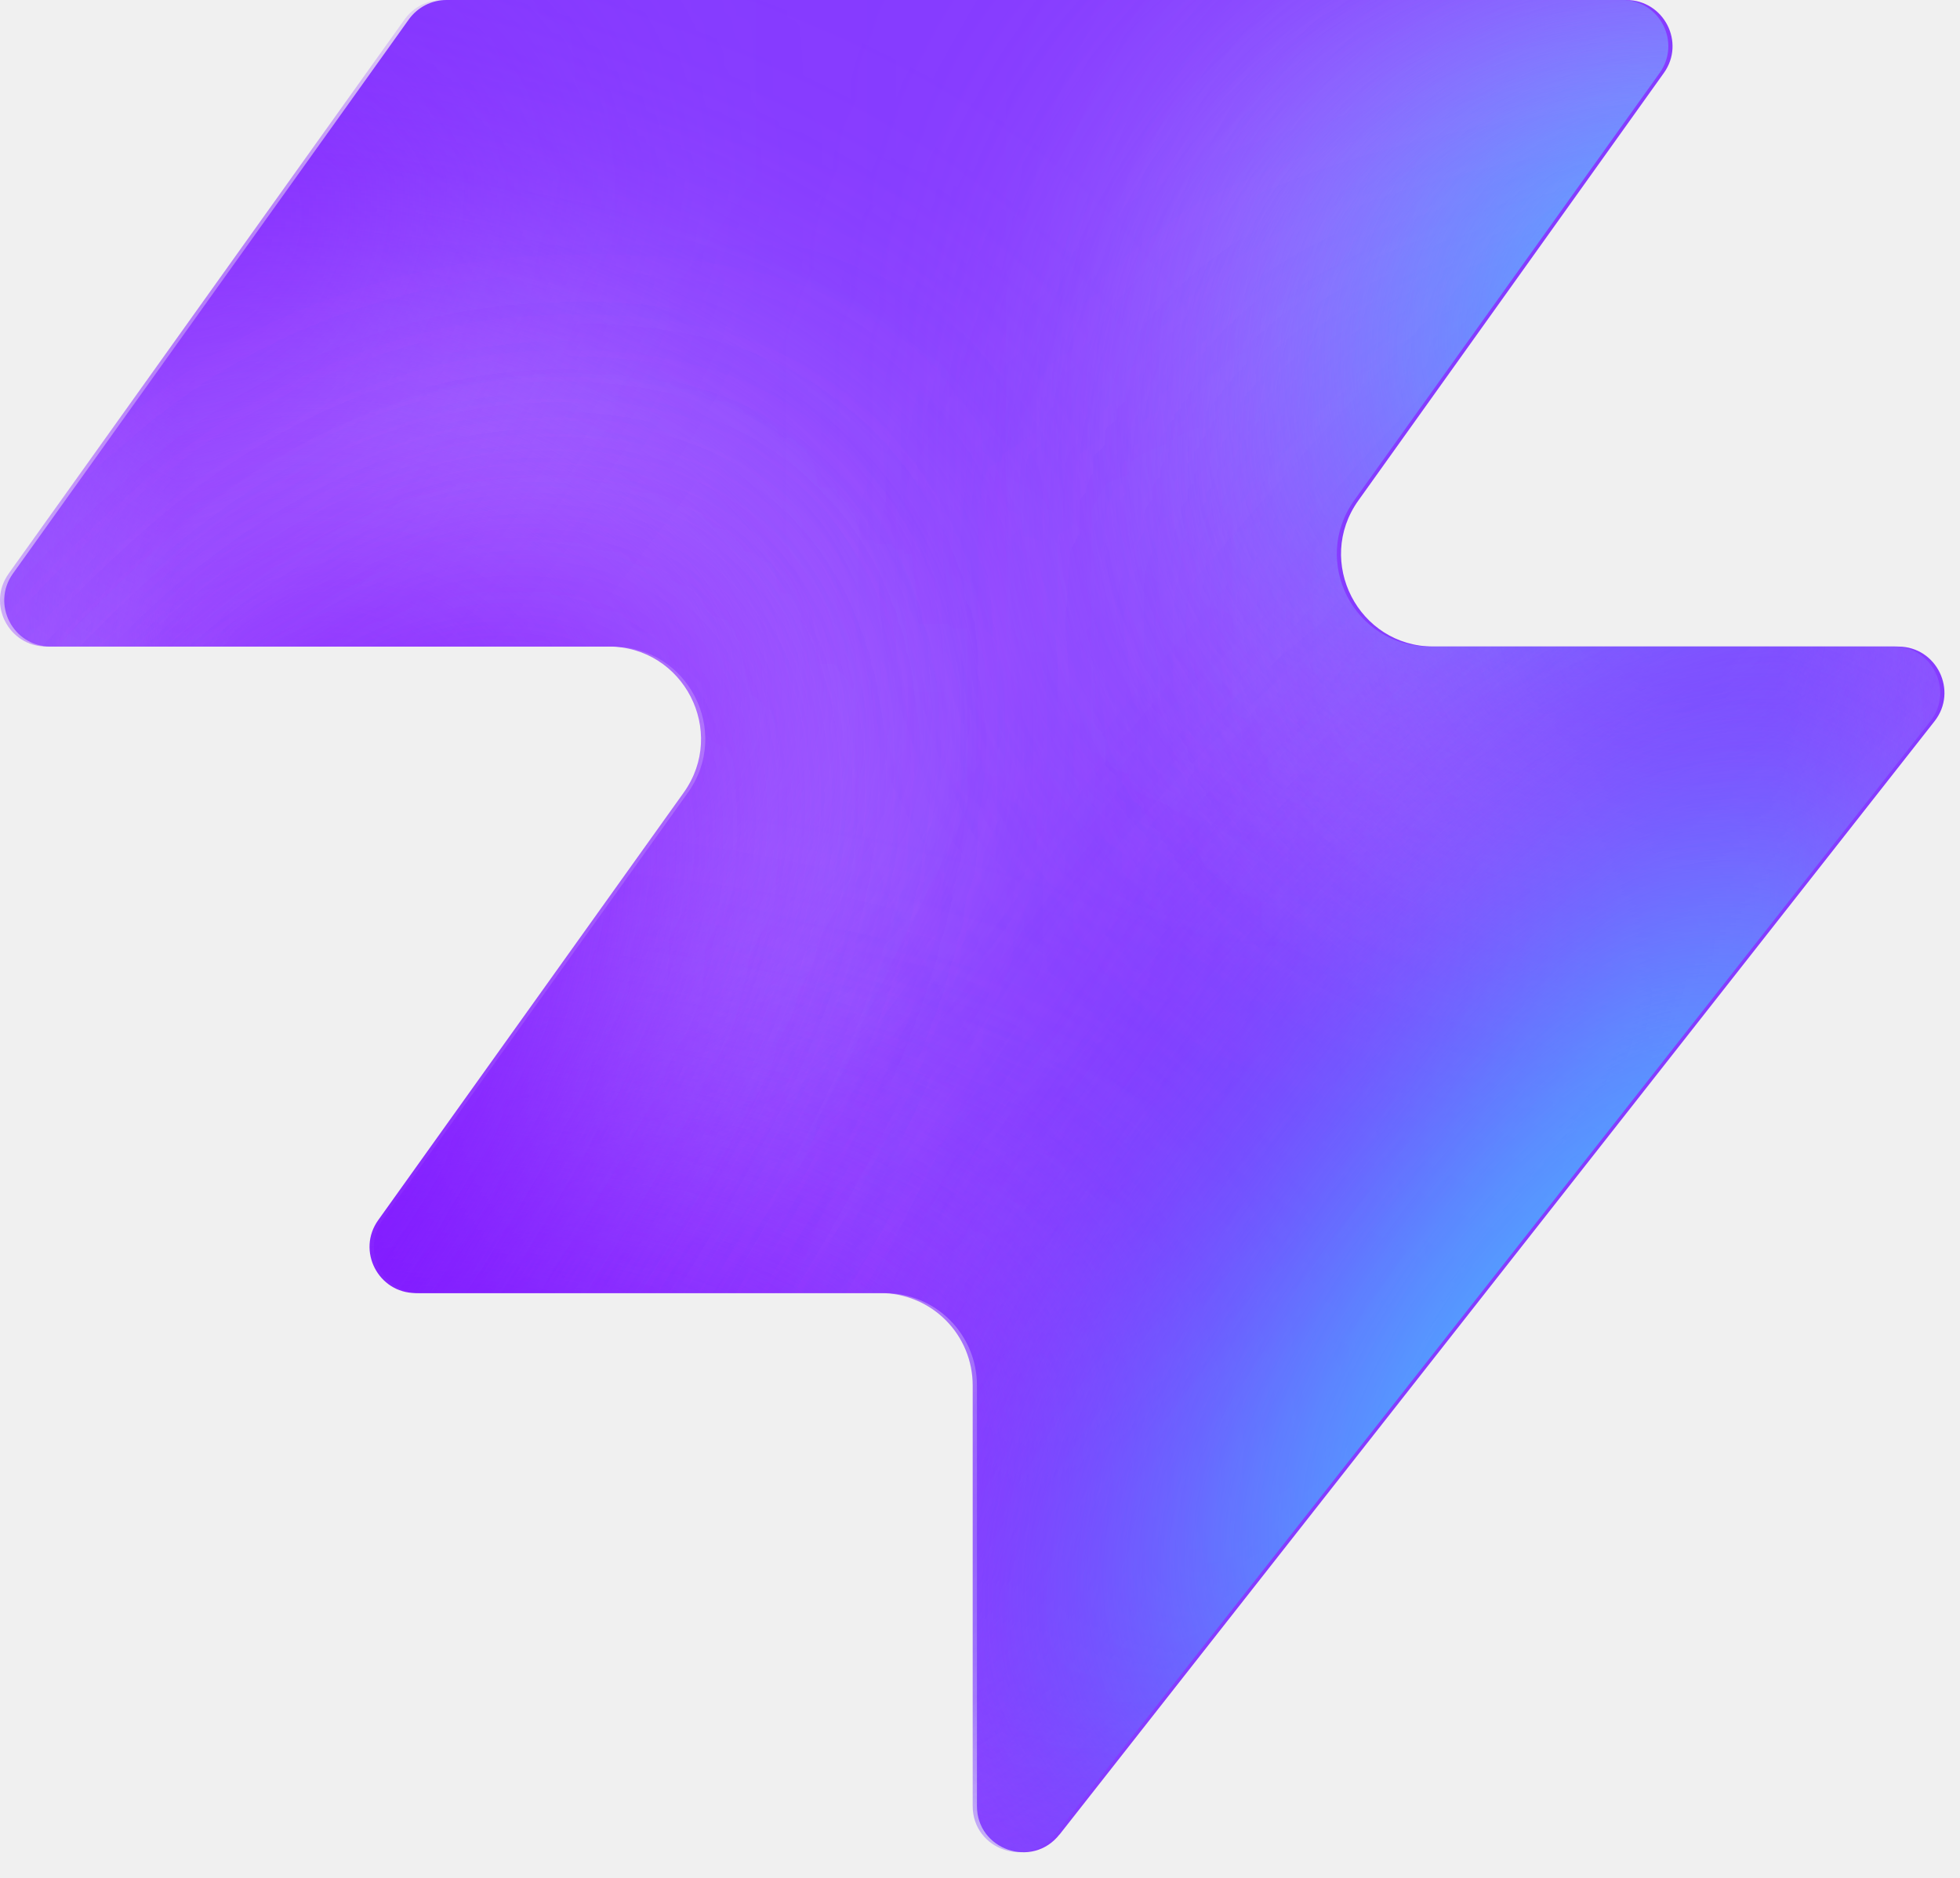
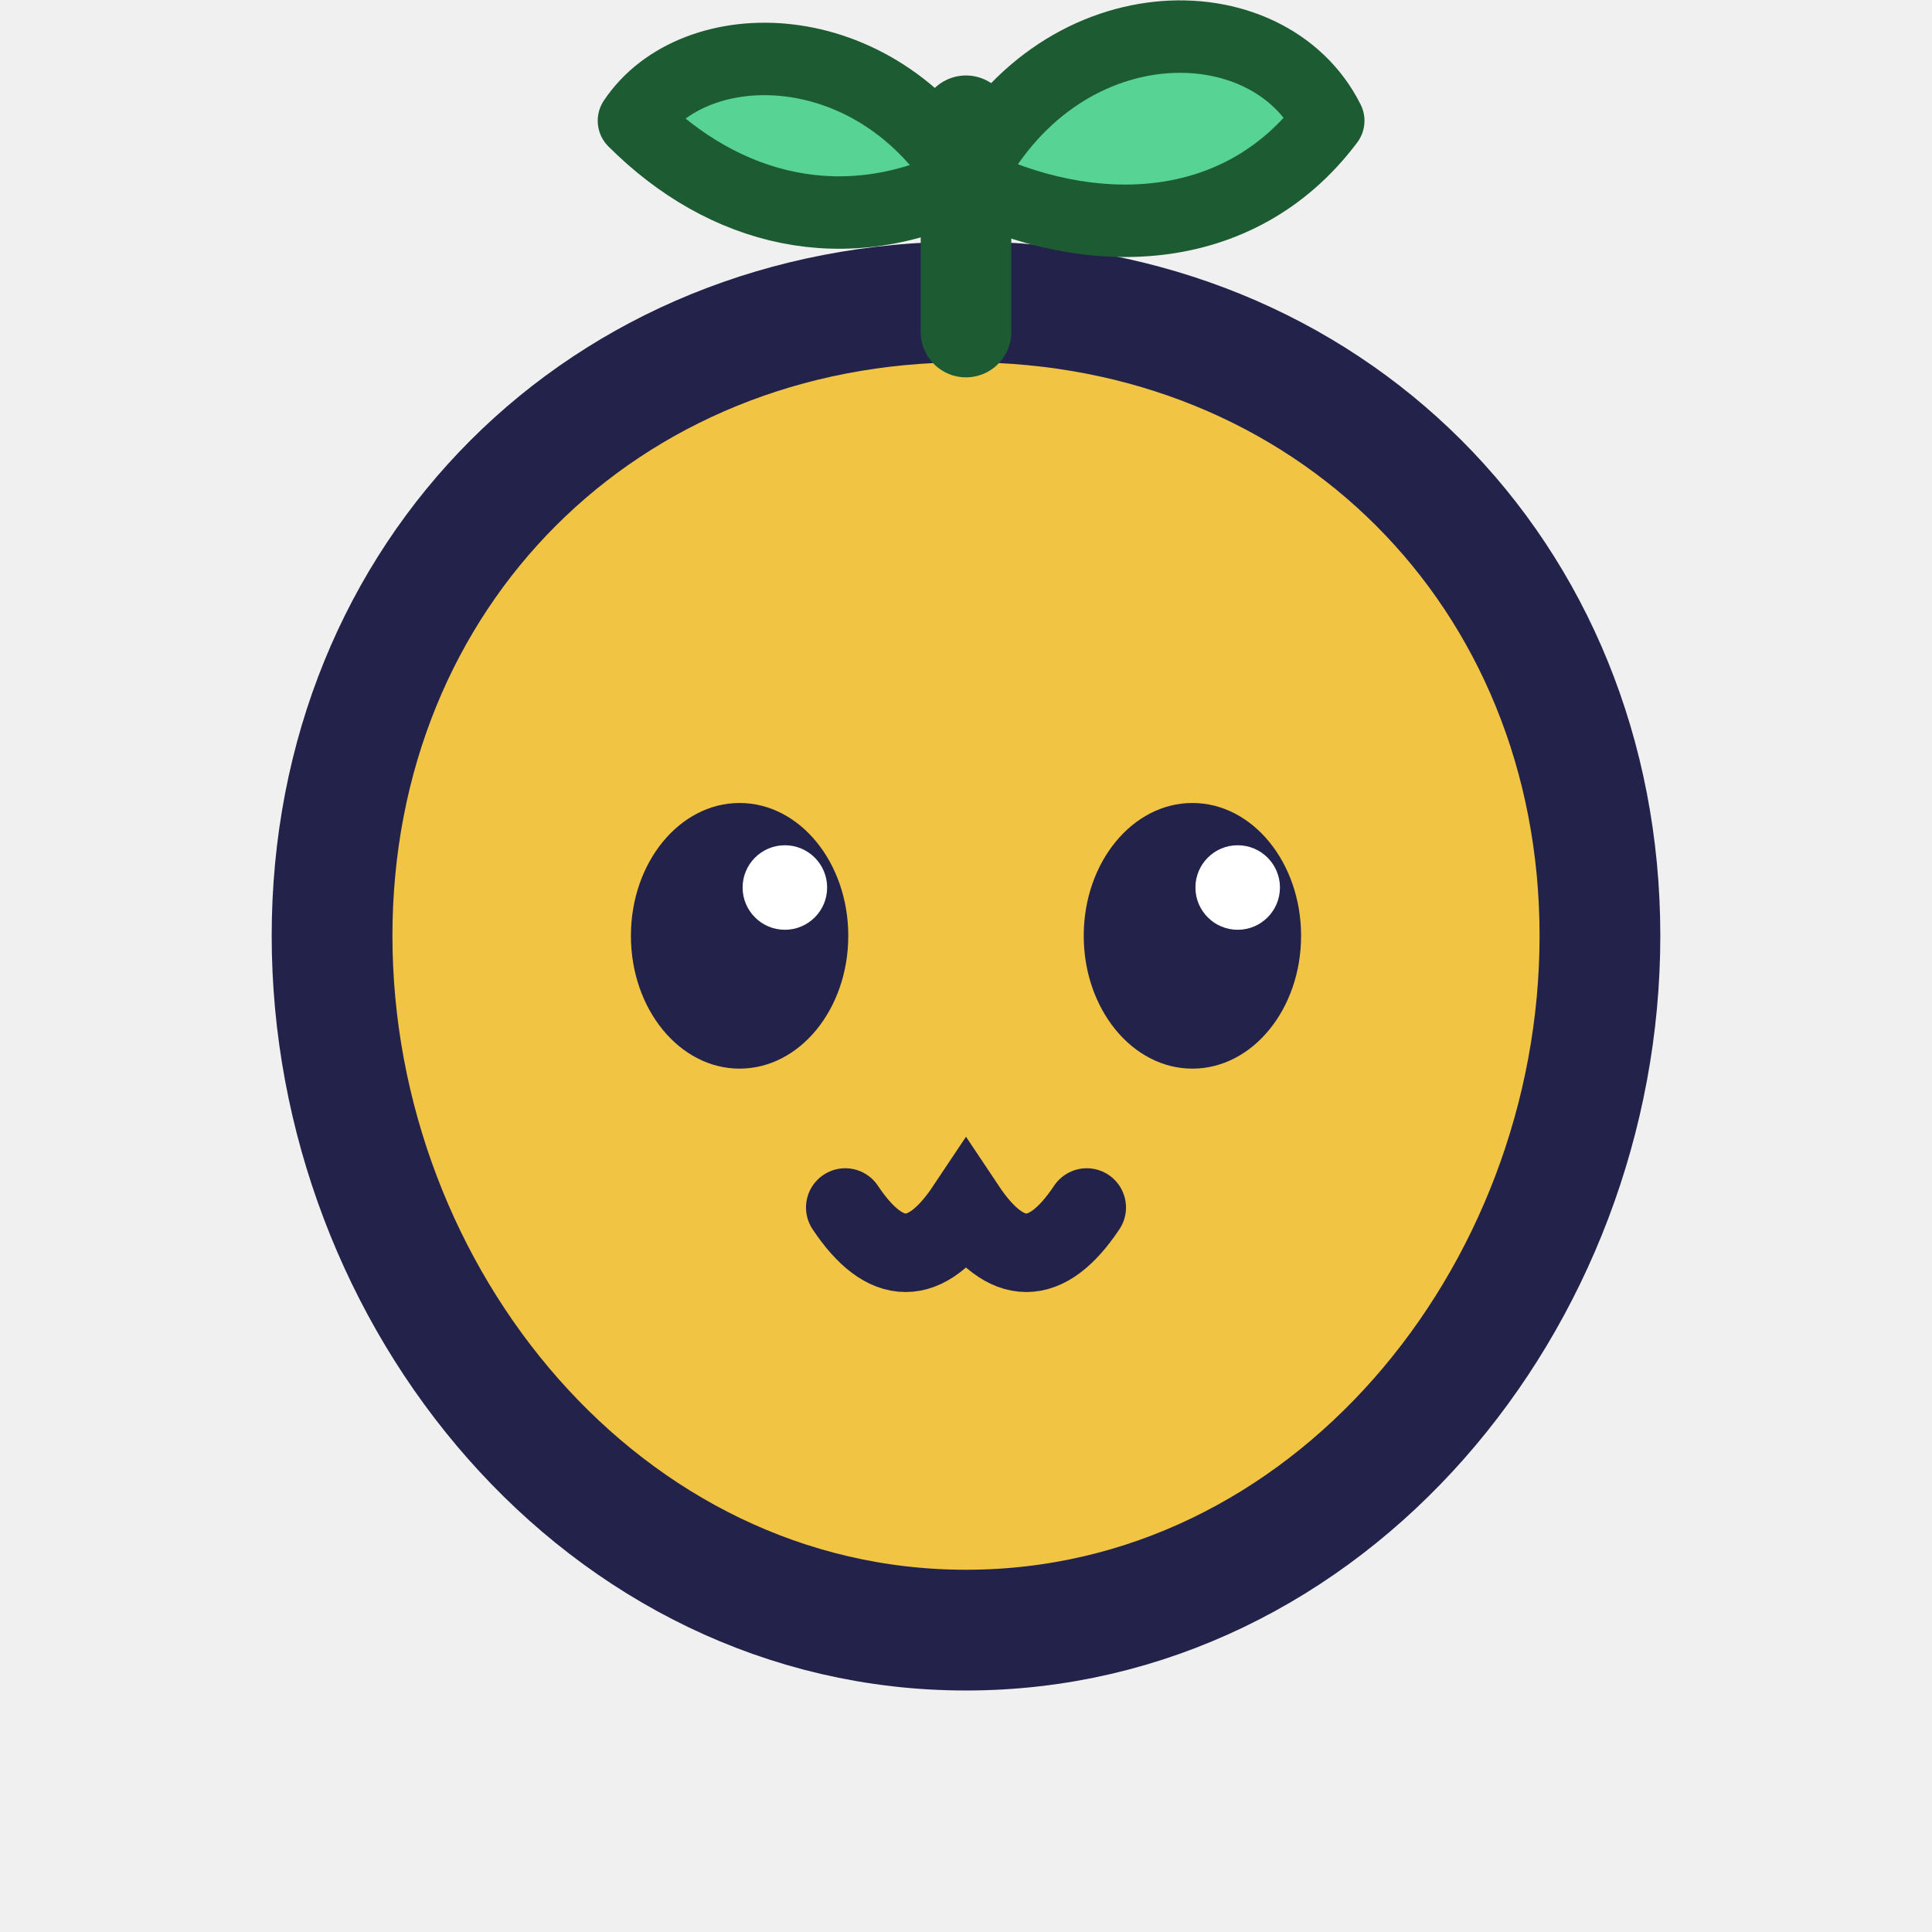
- <svg xmlns="http://www.w3.org/2000/svg" width="48" height="46" fill="none" viewBox="0 0 48 46">
-   <path fill="#863bff" d="M25.946 44.938c-.664.845-2.021.375-2.021-.698V33.937a2.26 2.26 0 0 0-2.262-2.262H10.287c-.92 0-1.456-1.04-.92-1.788l7.48-10.471c1.07-1.497 0-3.578-1.842-3.578H1.237c-.92 0-1.456-1.04-.92-1.788L10.013.474c.214-.297.556-.474.92-.474h28.894c.92 0 1.456 1.04.92 1.788l-7.48 10.471c-1.07 1.498 0 3.579 1.842 3.579h11.377c.943 0 1.473 1.088.89 1.83L25.947 44.94z" style="fill:#863bff;fill:color(display-p3 .525 .23 1);fill-opacity:1" />
-   <mask id="a" width="48" height="46" x="0" y="0" maskUnits="userSpaceOnUse" style="mask-type:alpha">
-     <path fill="#000" d="M25.842 44.938c-.664.844-2.021.375-2.021-.698V33.937a2.26 2.26 0 0 0-2.262-2.262H10.183c-.92 0-1.456-1.04-.92-1.788l7.48-10.471c1.07-1.498 0-3.579-1.842-3.579H1.133c-.92 0-1.456-1.04-.92-1.787L9.91.473c.214-.297.556-.474.92-.474h28.894c.92 0 1.456 1.04.92 1.788l-7.48 10.471c-1.07 1.498 0 3.578 1.842 3.578h11.377c.943 0 1.473 1.088.89 1.832L25.843 44.94z" style="fill:#000;fill-opacity:1" />
-   </mask>
-   <g mask="url(#a)">
-     <g filter="url(#b)">
-       <ellipse cx="5.508" cy="14.704" fill="#ede6ff" rx="5.508" ry="14.704" style="fill:#ede6ff;fill:color(display-p3 .927 .903 1);fill-opacity:1" transform="matrix(.00324 1 1 -.00324 -4.47 31.516)" />
-     </g>
-     <g filter="url(#c)">
-       <ellipse cx="10.399" cy="29.851" fill="#ede6ff" rx="10.399" ry="29.851" style="fill:#ede6ff;fill:color(display-p3 .927 .903 1);fill-opacity:1" transform="matrix(.00324 1 1 -.00324 -39.328 7.883)" />
-     </g>
-     <g filter="url(#d)">
-       <ellipse cx="5.508" cy="30.487" fill="#7e14ff" rx="5.508" ry="30.487" style="fill:#7e14ff;fill:color(display-p3 .492 .077 1);fill-opacity:1" transform="rotate(89.814 -25.913 -14.639)scale(1 -1)" />
-     </g>
-     <g filter="url(#e)">
-       <ellipse cx="5.508" cy="30.599" fill="#7e14ff" rx="5.508" ry="30.599" style="fill:#7e14ff;fill:color(display-p3 .492 .077 1);fill-opacity:1" transform="rotate(89.814 -32.644 -3.334)scale(1 -1)" />
-     </g>
-     <g filter="url(#f)">
-       <ellipse cx="5.508" cy="30.599" fill="#7e14ff" rx="5.508" ry="30.599" style="fill:#7e14ff;fill:color(display-p3 .492 .077 1);fill-opacity:1" transform="matrix(.00324 1 1 -.00324 -34.34 30.47)" />
-     </g>
-     <g filter="url(#g)">
-       <ellipse cx="14.072" cy="22.078" fill="#ede6ff" rx="14.072" ry="22.078" style="fill:#ede6ff;fill:color(display-p3 .927 .903 1);fill-opacity:1" transform="rotate(93.35 24.506 48.493)scale(-1 1)" />
-     </g>
-     <g filter="url(#h)">
-       <ellipse cx="3.47" cy="21.501" fill="#7e14ff" rx="3.47" ry="21.501" style="fill:#7e14ff;fill:color(display-p3 .492 .077 1);fill-opacity:1" transform="rotate(89.009 28.708 47.59)scale(-1 1)" />
-     </g>
-     <g filter="url(#i)">
-       <ellipse cx="3.47" cy="21.501" fill="#7e14ff" rx="3.47" ry="21.501" style="fill:#7e14ff;fill:color(display-p3 .492 .077 1);fill-opacity:1" transform="rotate(89.009 28.708 47.59)scale(-1 1)" />
-     </g>
-     <g filter="url(#j)">
-       <ellipse cx=".387" cy="8.972" fill="#7e14ff" rx="4.407" ry="29.108" style="fill:#7e14ff;fill:color(display-p3 .492 .077 1);fill-opacity:1" transform="rotate(39.51 .387 8.972)" />
-     </g>
-     <g filter="url(#k)">
-       <ellipse cx="47.523" cy="-6.092" fill="#7e14ff" rx="4.407" ry="29.108" style="fill:#7e14ff;fill:color(display-p3 .492 .077 1);fill-opacity:1" transform="rotate(37.892 47.523 -6.092)" />
-     </g>
-     <g filter="url(#l)">
-       <ellipse cx="41.412" cy="6.333" fill="#47bfff" rx="5.971" ry="9.665" style="fill:#47bfff;fill:color(display-p3 .28 .748 1);fill-opacity:1" transform="rotate(37.892 41.412 6.333)" />
-     </g>
-     <g filter="url(#m)">
-       <ellipse cx="-1.879" cy="38.332" fill="#7e14ff" rx="4.407" ry="29.108" style="fill:#7e14ff;fill:color(display-p3 .492 .077 1);fill-opacity:1" transform="rotate(37.892 -1.88 38.332)" />
-     </g>
-     <g filter="url(#n)">
-       <ellipse cx="-1.879" cy="38.332" fill="#7e14ff" rx="4.407" ry="29.108" style="fill:#7e14ff;fill:color(display-p3 .492 .077 1);fill-opacity:1" transform="rotate(37.892 -1.88 38.332)" />
-     </g>
-     <g filter="url(#o)">
-       <ellipse cx="35.651" cy="29.907" fill="#7e14ff" rx="4.407" ry="29.108" style="fill:#7e14ff;fill:color(display-p3 .492 .077 1);fill-opacity:1" transform="rotate(37.892 35.651 29.907)" />
-     </g>
-     <g filter="url(#p)">
-       <ellipse cx="38.418" cy="32.4" fill="#47bfff" rx="5.971" ry="15.297" style="fill:#47bfff;fill:color(display-p3 .28 .748 1);fill-opacity:1" transform="rotate(37.892 38.418 32.4)" />
-     </g>
-   </g>
-   <defs>
-     <filter id="b" width="60.045" height="41.654" x="-19.77" y="16.149" color-interpolation-filters="sRGB" filterUnits="userSpaceOnUse">
-       <feFlood flood-opacity="0" result="BackgroundImageFix" />
-       <feBlend in="SourceGraphic" in2="BackgroundImageFix" result="shape" />
-       <feGaussianBlur result="effect1_foregroundBlur_2002_17158" stdDeviation="7.659" />
-     </filter>
-     <filter id="c" width="90.34" height="51.437" x="-54.613" y="-7.533" color-interpolation-filters="sRGB" filterUnits="userSpaceOnUse">
-       <feFlood flood-opacity="0" result="BackgroundImageFix" />
-       <feBlend in="SourceGraphic" in2="BackgroundImageFix" result="shape" />
-       <feGaussianBlur result="effect1_foregroundBlur_2002_17158" stdDeviation="7.659" />
-     </filter>
-     <filter id="d" width="79.355" height="29.4" x="-49.64" y="2.03" color-interpolation-filters="sRGB" filterUnits="userSpaceOnUse">
-       <feFlood flood-opacity="0" result="BackgroundImageFix" />
-       <feBlend in="SourceGraphic" in2="BackgroundImageFix" result="shape" />
-       <feGaussianBlur result="effect1_foregroundBlur_2002_17158" stdDeviation="4.596" />
-     </filter>
-     <filter id="e" width="79.579" height="29.4" x="-45.045" y="20.029" color-interpolation-filters="sRGB" filterUnits="userSpaceOnUse">
-       <feFlood flood-opacity="0" result="BackgroundImageFix" />
-       <feBlend in="SourceGraphic" in2="BackgroundImageFix" result="shape" />
-       <feGaussianBlur result="effect1_foregroundBlur_2002_17158" stdDeviation="4.596" />
-     </filter>
-     <filter id="f" width="79.579" height="29.4" x="-43.513" y="21.178" color-interpolation-filters="sRGB" filterUnits="userSpaceOnUse">
-       <feFlood flood-opacity="0" result="BackgroundImageFix" />
-       <feBlend in="SourceGraphic" in2="BackgroundImageFix" result="shape" />
-       <feGaussianBlur result="effect1_foregroundBlur_2002_17158" stdDeviation="4.596" />
-     </filter>
-     <filter id="g" width="74.749" height="58.852" x="15.756" y="-17.901" color-interpolation-filters="sRGB" filterUnits="userSpaceOnUse">
-       <feFlood flood-opacity="0" result="BackgroundImageFix" />
-       <feBlend in="SourceGraphic" in2="BackgroundImageFix" result="shape" />
-       <feGaussianBlur result="effect1_foregroundBlur_2002_17158" stdDeviation="7.659" />
-     </filter>
-     <filter id="h" width="61.377" height="25.362" x="23.548" y="2.284" color-interpolation-filters="sRGB" filterUnits="userSpaceOnUse">
-       <feFlood flood-opacity="0" result="BackgroundImageFix" />
-       <feBlend in="SourceGraphic" in2="BackgroundImageFix" result="shape" />
-       <feGaussianBlur result="effect1_foregroundBlur_2002_17158" stdDeviation="4.596" />
-     </filter>
-     <filter id="i" width="61.377" height="25.362" x="23.548" y="2.284" color-interpolation-filters="sRGB" filterUnits="userSpaceOnUse">
-       <feFlood flood-opacity="0" result="BackgroundImageFix" />
-       <feBlend in="SourceGraphic" in2="BackgroundImageFix" result="shape" />
-       <feGaussianBlur result="effect1_foregroundBlur_2002_17158" stdDeviation="4.596" />
-     </filter>
-     <filter id="j" width="56.045" height="63.649" x="-27.636" y="-22.853" color-interpolation-filters="sRGB" filterUnits="userSpaceOnUse">
-       <feFlood flood-opacity="0" result="BackgroundImageFix" />
-       <feBlend in="SourceGraphic" in2="BackgroundImageFix" result="shape" />
-       <feGaussianBlur result="effect1_foregroundBlur_2002_17158" stdDeviation="4.596" />
-     </filter>
-     <filter id="k" width="54.814" height="64.646" x="20.116" y="-38.415" color-interpolation-filters="sRGB" filterUnits="userSpaceOnUse">
-       <feFlood flood-opacity="0" result="BackgroundImageFix" />
-       <feBlend in="SourceGraphic" in2="BackgroundImageFix" result="shape" />
-       <feGaussianBlur result="effect1_foregroundBlur_2002_17158" stdDeviation="4.596" />
-     </filter>
-     <filter id="l" width="33.541" height="35.313" x="24.641" y="-11.323" color-interpolation-filters="sRGB" filterUnits="userSpaceOnUse">
-       <feFlood flood-opacity="0" result="BackgroundImageFix" />
-       <feBlend in="SourceGraphic" in2="BackgroundImageFix" result="shape" />
-       <feGaussianBlur result="effect1_foregroundBlur_2002_17158" stdDeviation="4.596" />
-     </filter>
-     <filter id="m" width="54.814" height="64.646" x="-29.286" y="6.009" color-interpolation-filters="sRGB" filterUnits="userSpaceOnUse">
-       <feFlood flood-opacity="0" result="BackgroundImageFix" />
-       <feBlend in="SourceGraphic" in2="BackgroundImageFix" result="shape" />
-       <feGaussianBlur result="effect1_foregroundBlur_2002_17158" stdDeviation="4.596" />
-     </filter>
-     <filter id="n" width="54.814" height="64.646" x="-29.286" y="6.009" color-interpolation-filters="sRGB" filterUnits="userSpaceOnUse">
-       <feFlood flood-opacity="0" result="BackgroundImageFix" />
-       <feBlend in="SourceGraphic" in2="BackgroundImageFix" result="shape" />
-       <feGaussianBlur result="effect1_foregroundBlur_2002_17158" stdDeviation="4.596" />
-     </filter>
-     <filter id="o" width="54.814" height="64.646" x="8.244" y="-2.416" color-interpolation-filters="sRGB" filterUnits="userSpaceOnUse">
-       <feFlood flood-opacity="0" result="BackgroundImageFix" />
-       <feBlend in="SourceGraphic" in2="BackgroundImageFix" result="shape" />
-       <feGaussianBlur result="effect1_foregroundBlur_2002_17158" stdDeviation="4.596" />
-     </filter>
-     <filter id="p" width="39.409" height="43.623" x="18.713" y="10.588" color-interpolation-filters="sRGB" filterUnits="userSpaceOnUse">
-       <feFlood flood-opacity="0" result="BackgroundImageFix" />
-       <feBlend in="SourceGraphic" in2="BackgroundImageFix" result="shape" />
-       <feGaussianBlur result="effect1_foregroundBlur_2002_17158" stdDeviation="4.596" />
-     </filter>
-   </defs>
+ <svg xmlns="http://www.w3.org/2000/svg" viewBox="0 0 64 64">
+   <path d="M32 10c12 0 21 9 21 21s-9 23-21 23-21-11-21-23 9-21 21-21z" fill="#f2c443" stroke="#23224a" stroke-width="4" />
+   <ellipse cx="24.5" cy="31" rx="3.6" ry="4.4" fill="#23224a" />
+   <ellipse cx="39.5" cy="31" rx="3.6" ry="4.4" fill="#23224a" />
+   <circle cx="26" cy="29.4" r="1.4" fill="#fff" />
+   <circle cx="41" cy="29.4" r="1.4" fill="#fff" />
+   <path d="M28 40q2 3 4 0 2 3 4 0" fill="none" stroke="#23224a" stroke-width="2.6" stroke-linecap="round" />
+   <path d="M32 11V4" stroke="#1d5c32" stroke-width="3" stroke-linecap="round" />
+   <path d="M32 6c-3-5-9-5-11-2 3 3 7 4 11 2zM32 6c3-6 10-6 12-2-3 4-8 4-12 2z" fill="#57d394" stroke="#1d5c32" stroke-width="2.4" stroke-linejoin="round" />
</svg>
